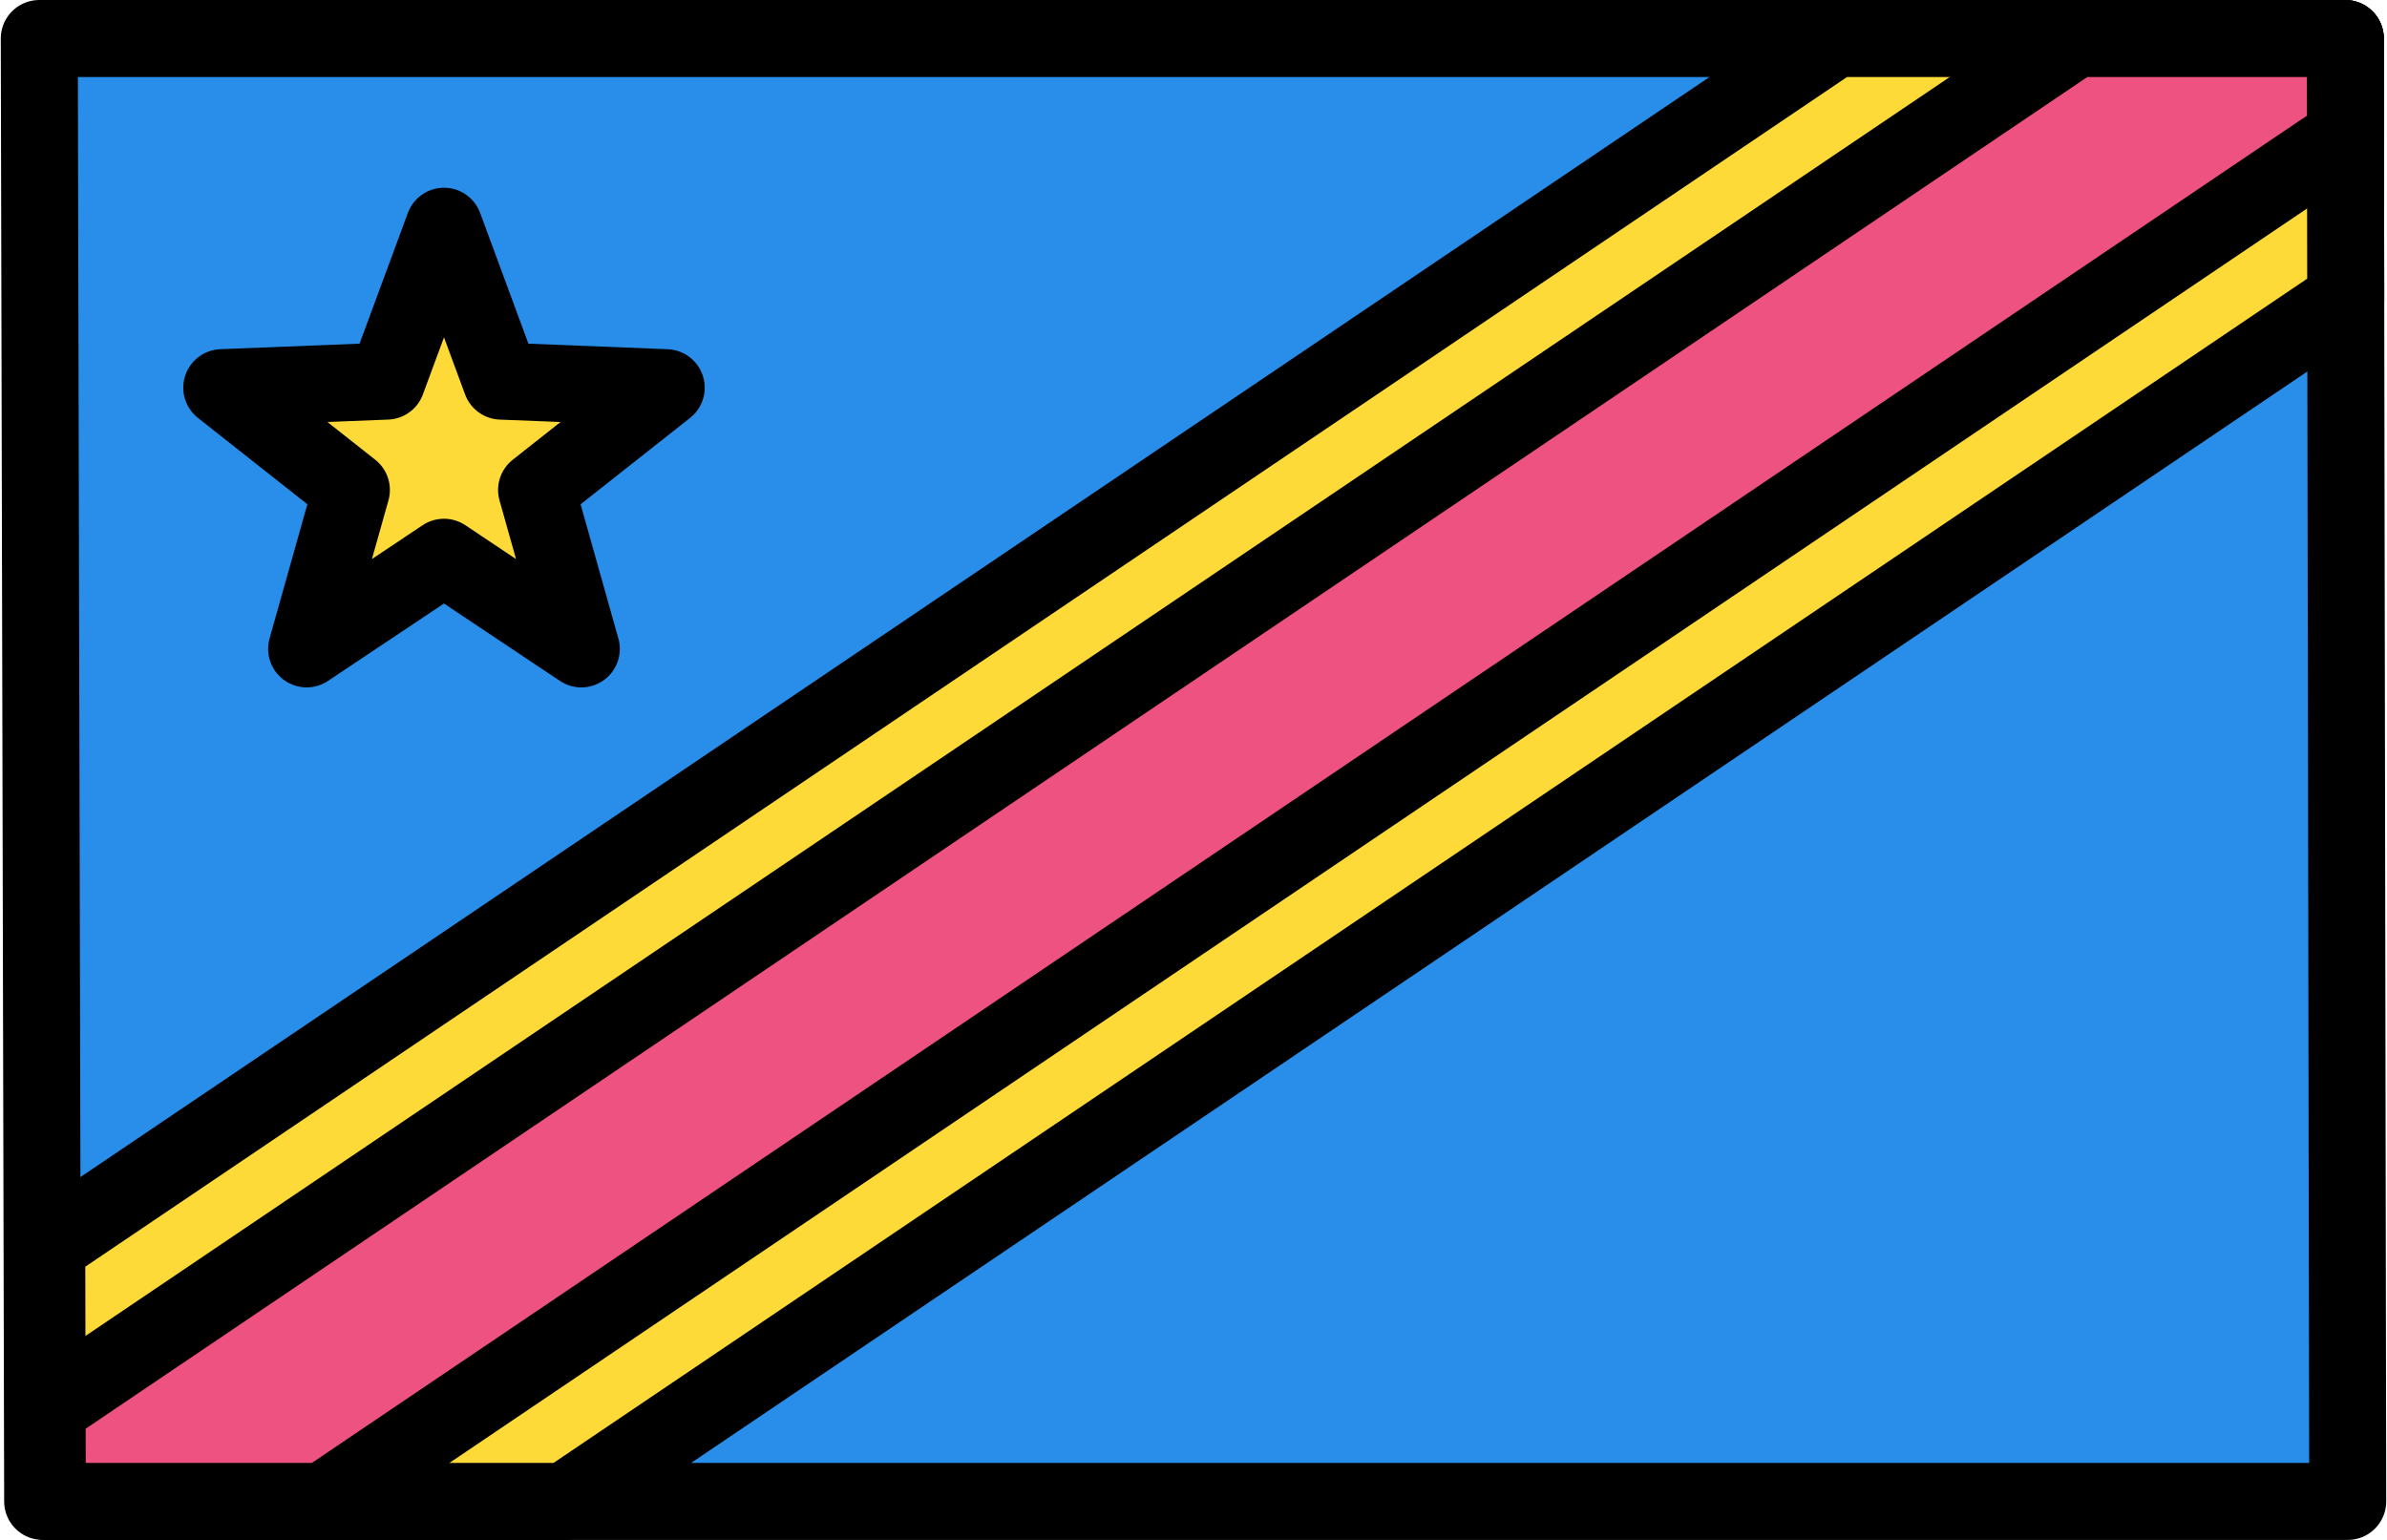
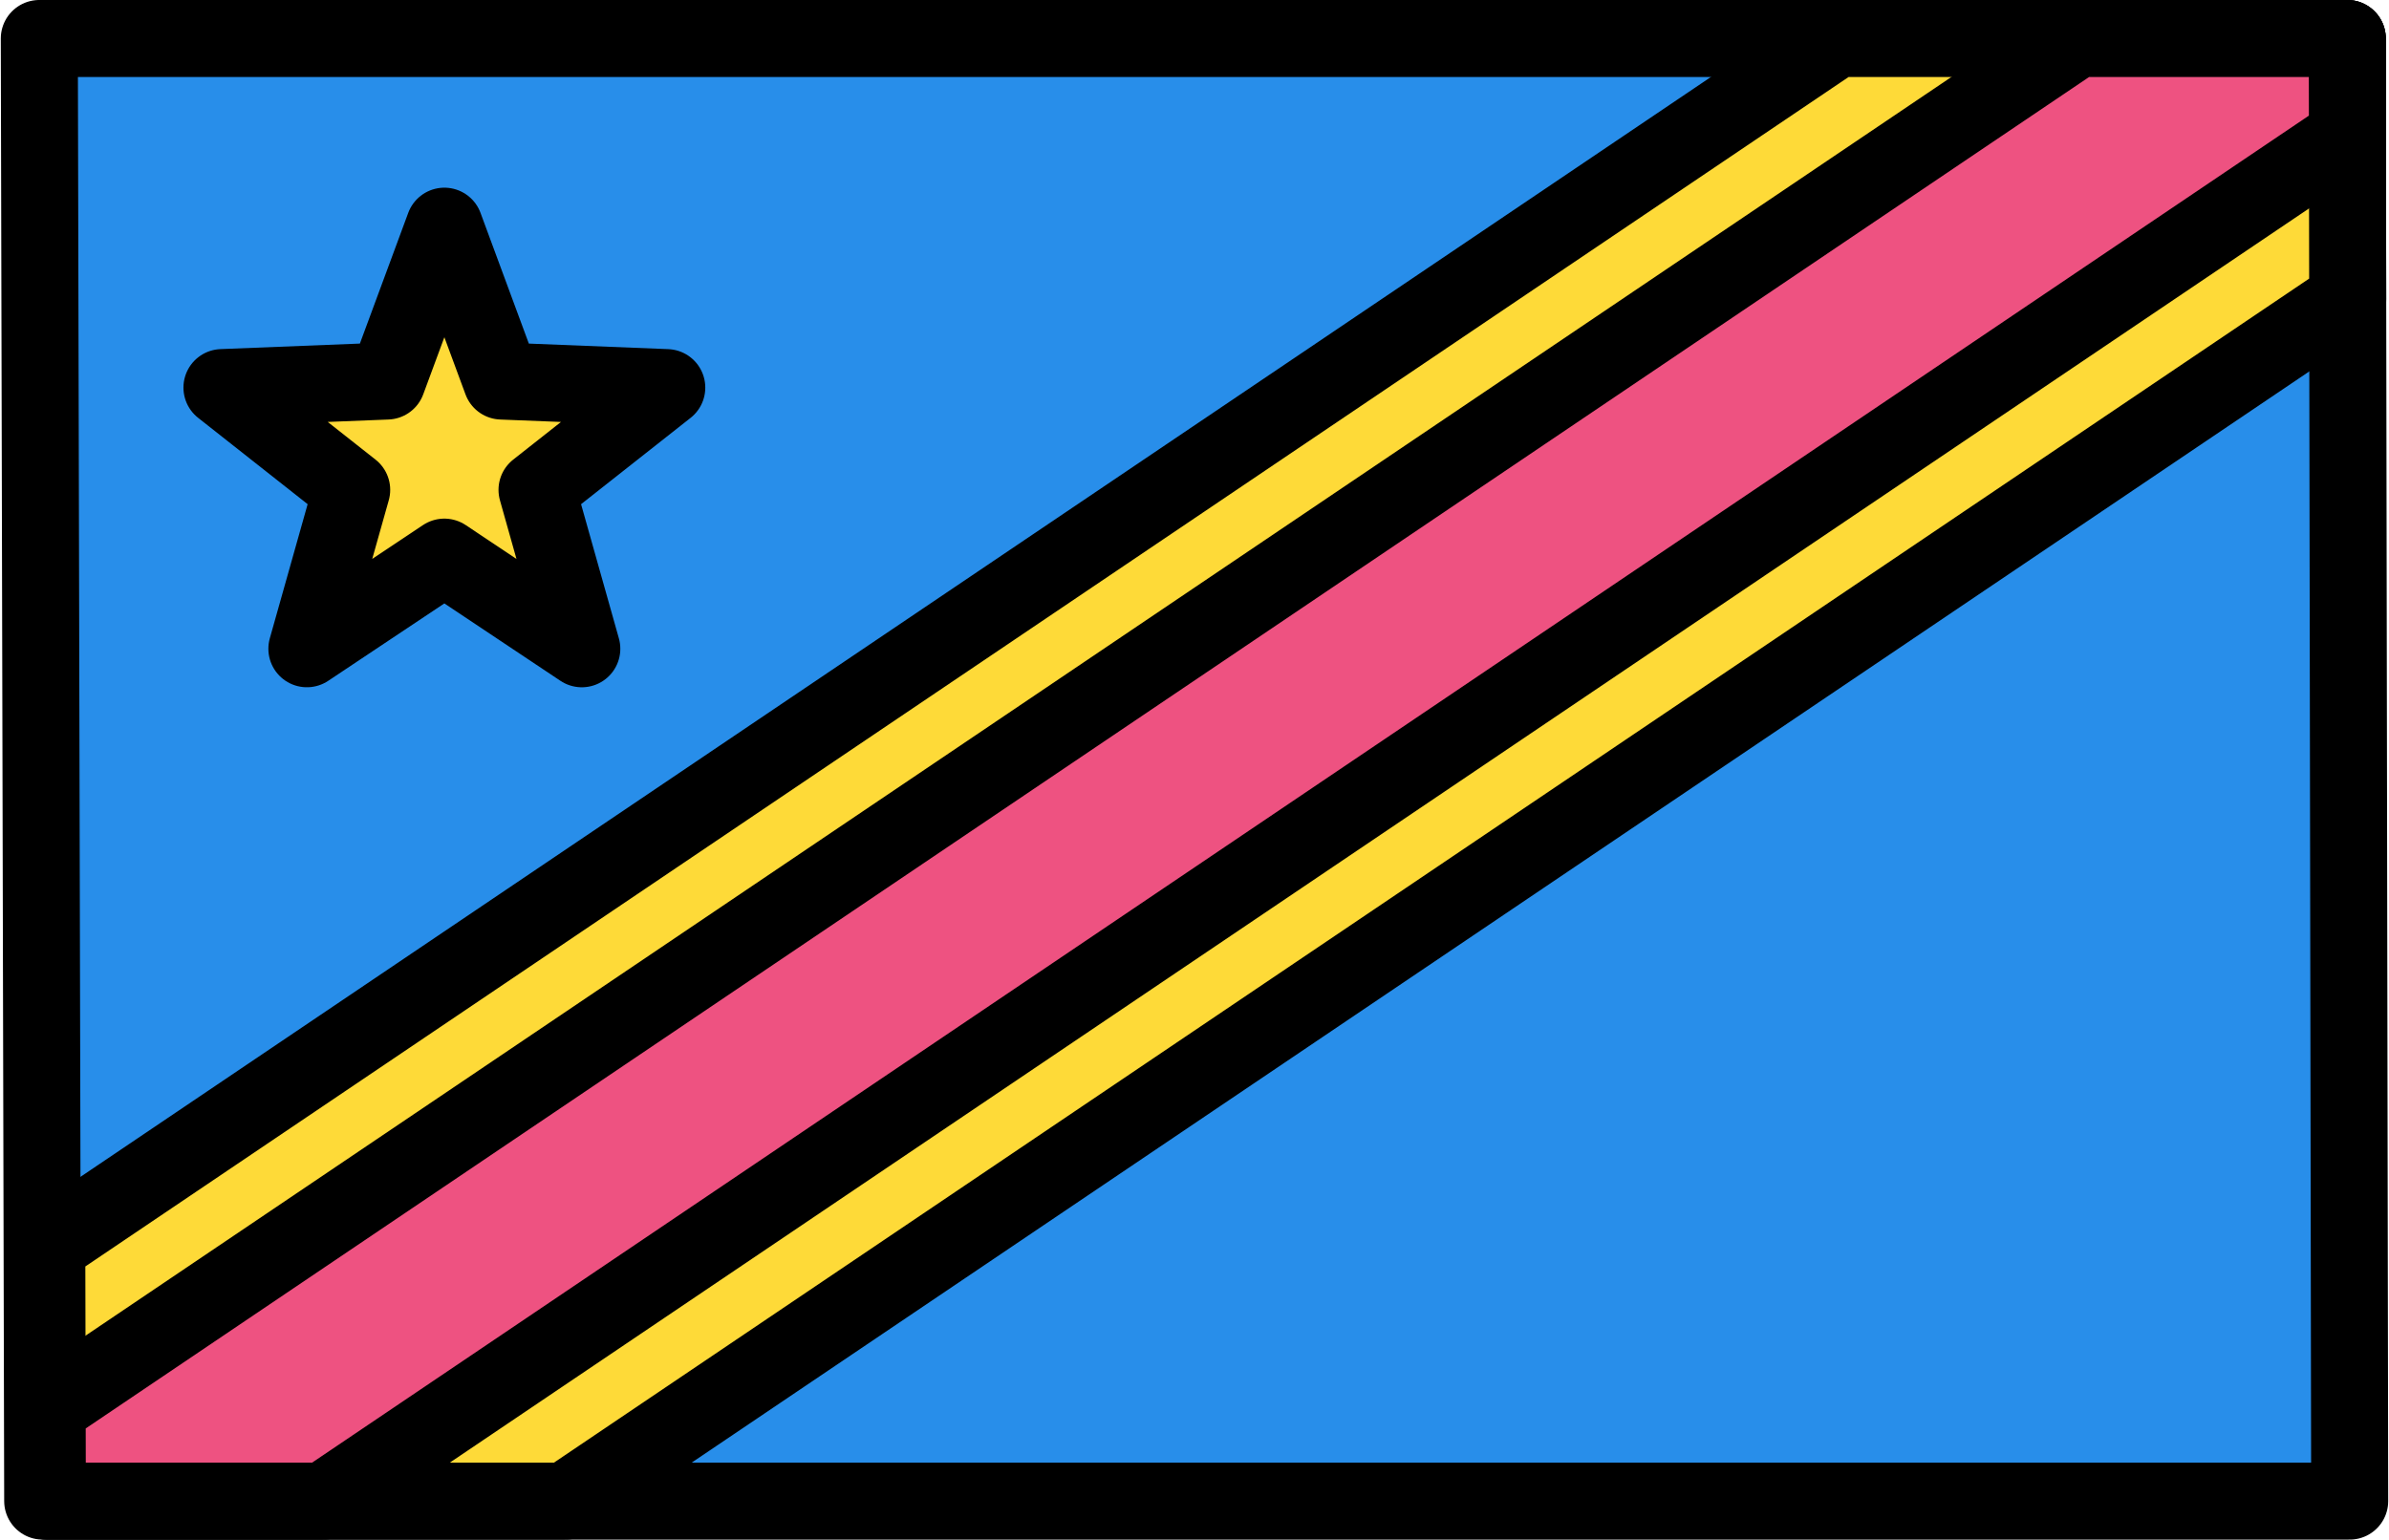
- <svg xmlns="http://www.w3.org/2000/svg" width="248px" height="160px" viewBox="0 0 248 160" version="1.1">
+ <svg xmlns="http://www.w3.org/2000/svg" width="242px" height="156px" viewBox="0 0 242 156" version="1.1">
  <g id="group">
-     <path id="Путь" d="M243.668 4 L4.081 4 4.433 156 243.919 156 Z" fill="#288eea" fill-opacity="1" stroke="#000000" stroke-width="8" stroke-opacity="1" stroke-linejoin="round" />
-     <path id="Путь-1" d="M4.855 129.491 L4.916 156 58.733 156 243.714 31.078 243.669 4 190.679 4 Z" fill="#feda38" fill-opacity="1" stroke="#000000" stroke-width="8" stroke-opacity="1" stroke-linejoin="round" />
-     <path id="Путь-2" d="M4.916 156 L33.626 156 243.686 14.142 243.669 4 215.645 4 4.894 146.325 Z" fill="#ee5281" fill-opacity="1" stroke="#000000" stroke-width="8" stroke-opacity="1" stroke-linejoin="round" />
-     <path id="Путь-3" d="M52.074 39.6 L69.217 40.282 55.748 50.909 60.396 67.423 46.128 57.898 31.858 67.421 36.508 50.908 23.041 40.279 40.183 39.599 46.13 23.506 Z" fill="#feda38" fill-opacity="1" stroke="#000000" stroke-width="8" stroke-opacity="1" stroke-linejoin="round" />
+     <path id="Путь" d="M237.773 3.9 L3.982 3.9 4.326 152.1 238.018 152.1 Z" fill="#288eea" fill-opacity="1" stroke="#000000" stroke-width="7.803" stroke-opacity="1" stroke-linejoin="round" />
+     <path id="Путь-1" d="M4.738 126.254 L4.797 152.1 57.312 152.1 237.818 30.301 237.774 3.9 186.066 3.9 Z" fill="#feda38" fill-opacity="1" stroke="#000000" stroke-width="7.803" stroke-opacity="1" stroke-linejoin="round" />
+     <path id="Путь-2" d="M4.797 152.1 L32.812 152.1 237.79 13.788 237.774 3.9 210.428 3.9 4.776 142.667 Z" fill="#ee5281" fill-opacity="1" stroke="#000000" stroke-width="7.803" stroke-opacity="1" stroke-linejoin="round" />
+     <path id="Путь-3" d="M50.814 38.61 L67.542 39.275 54.399 49.636 58.935 65.737 45.012 56.451 31.087 65.735 35.625 49.635 22.484 39.272 39.211 38.609 45.014 22.918 Z" fill="#feda38" fill-opacity="1" stroke="#000000" stroke-width="7.803" stroke-opacity="1" stroke-linejoin="round" />
  </g>
  <g id="group-1" />
  <g id="group-2" />
  <g id="group-3" />
  <g id="group-4" />
  <g id="group-5" />
  <g id="group-6" />
  <g id="group-7" />
  <g id="group-8" />
  <g id="group-9" />
  <g id="group-10" />
  <g id="group-11" />
  <g id="group-12" />
  <g id="group-13" />
  <g id="group-14" />
  <g id="group-15" />
</svg>
